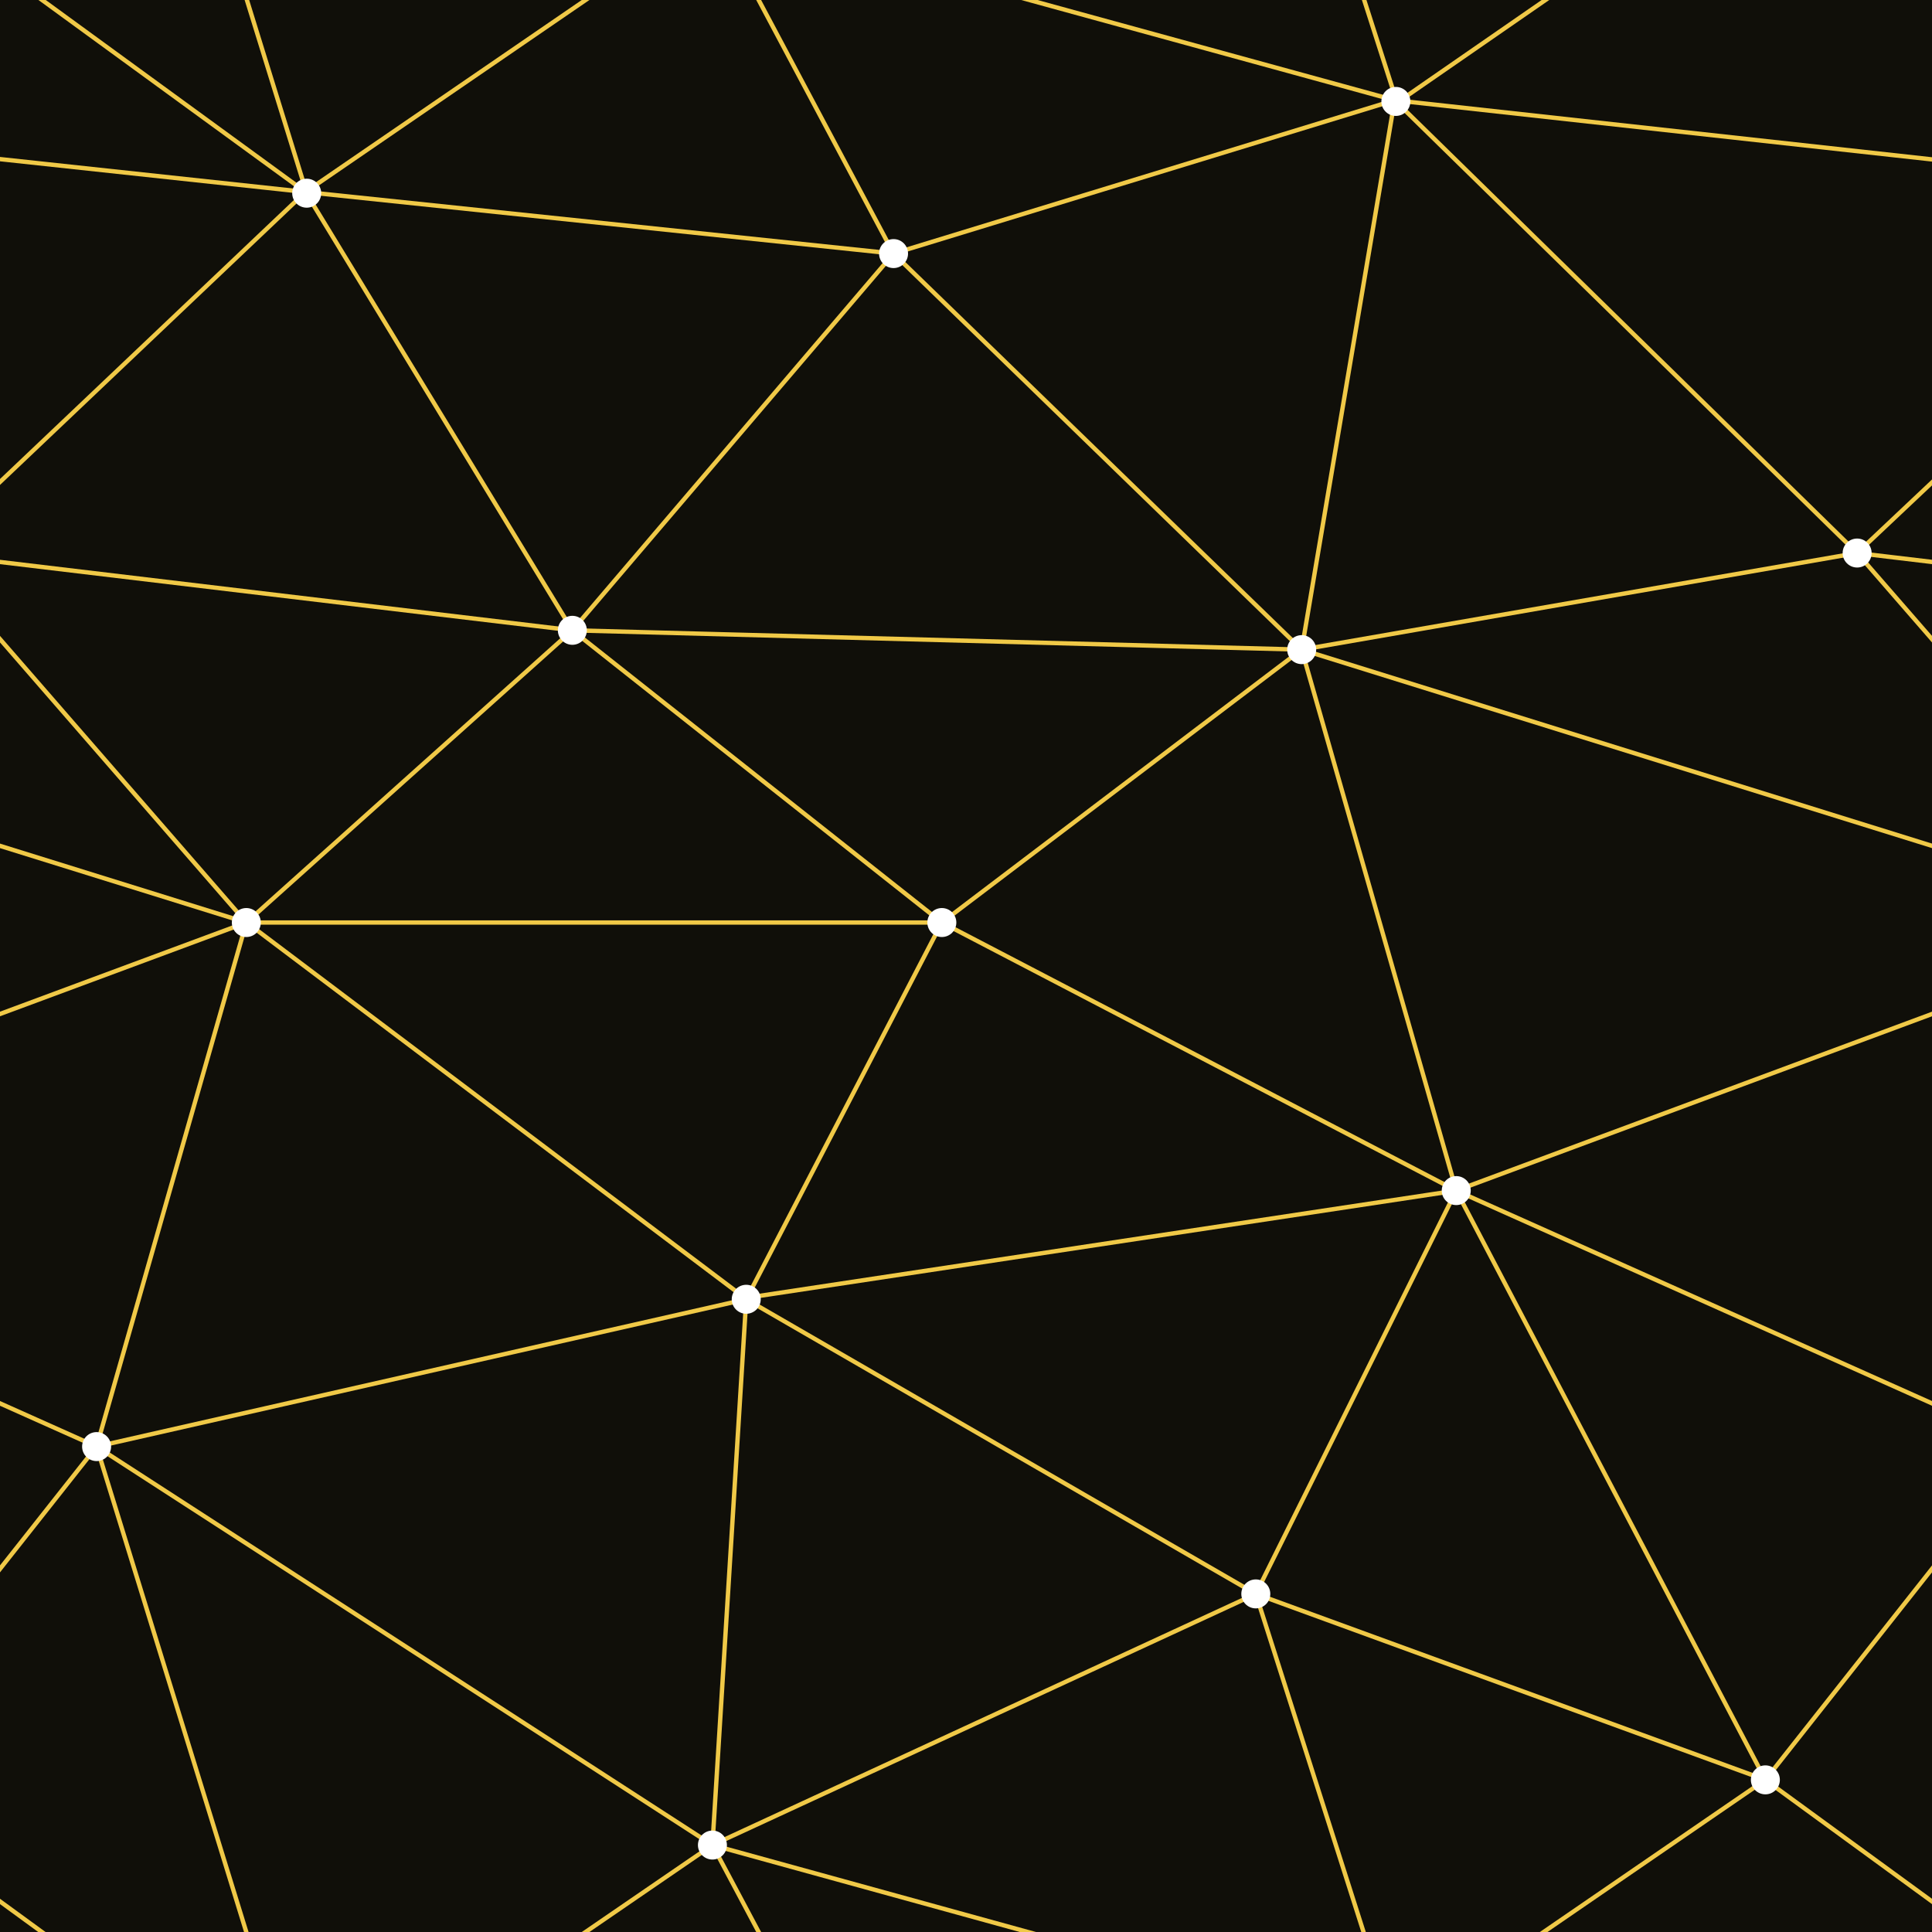
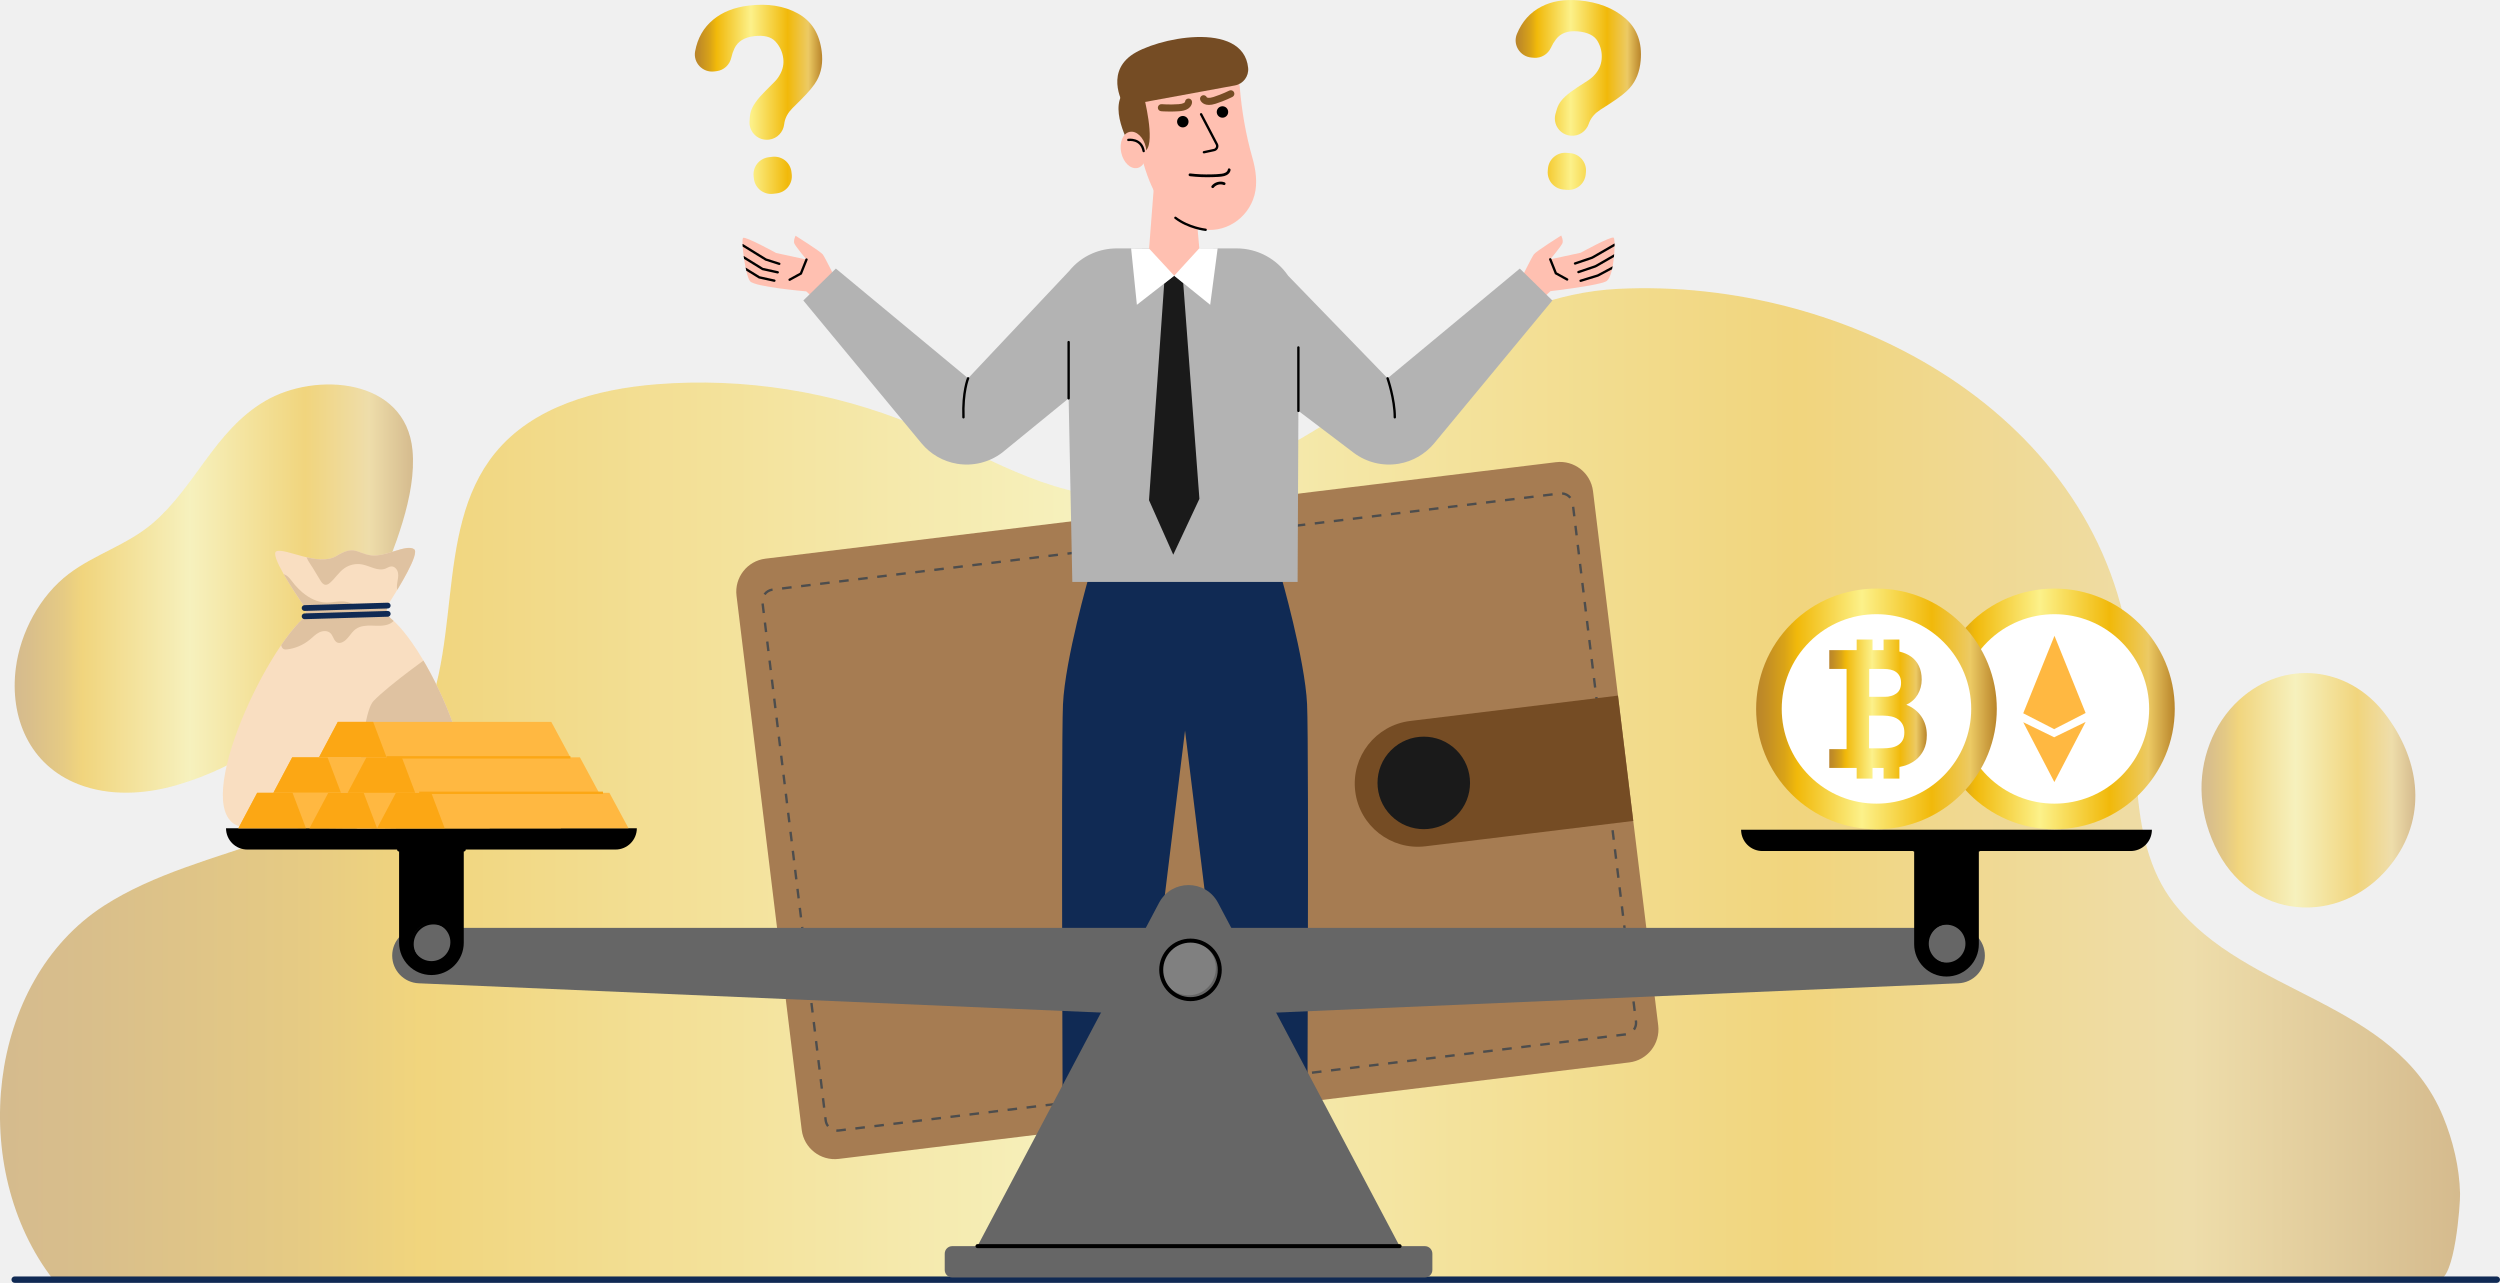
- <svg xmlns="http://www.w3.org/2000/svg" width="333" height="333" viewBox="0 0 800 800">
-   <rect fill="#100F09" width="800" height="800" />
-   <g fill="none" stroke="#F0C947" stroke-width="1.8">
-     <path d="M769 229L1037 260.9M927 880L731 737 520 660 309 538 40 599 295 764 126.5 879.5 40 599-197 493 102 382-31 229 126.5 79.5-69-63" />
-     <path d="M-31 229L237 261 390 382 603 493 308.5 537.5 101.5 381.5M370 905L295 764" />
-     <path d="M520 660L578 842 731 737 840 599 603 493 520 660 295 764 309 538 390 382 539 269 769 229 577.5 41.5 370 105 295 -36 126.5 79.5 237 261 102 382 40 599 -69 737 127 880" />
-     <path d="M520-140L578.5 42.5 731-63M603 493L539 269 237 261 370 105M902 382L539 269M390 382L102 382" />
-     <path d="M-222 42L126.5 79.5 370 105 539 269 577.5 41.5 927 80 769 229 902 382 603 493 731 737M295-36L577.5 41.5M578 842L295 764M40-201L127 80M102 382L-261 269" />
-   </g>
-   <g fill="#FFFFFF">
-     <circle cx="769" cy="229" r="6" />
-     <circle cx="539" cy="269" r="6" />
-     <circle cx="603" cy="493" r="6" />
-     <circle cx="731" cy="737" r="6" />
-     <circle cx="520" cy="660" r="6" />
-     <circle cx="309" cy="538" r="6" />
-     <circle cx="295" cy="764" r="6" />
-     <circle cx="40" cy="599" r="6" />
-     <circle cx="102" cy="382" r="6" />
-     <circle cx="127" cy="80" r="6" />
-     <circle cx="370" cy="105" r="6" />
-     <circle cx="578" cy="42" r="6" />
-     <circle cx="237" cy="261" r="6" />
-     <circle cx="390" cy="382" r="6" />
-   </g>
+ <svg xmlns="http://www.w3.org/2000/svg" xmlns:xlink="http://www.w3.org/1999/xlink" id="Layer_1" viewBox="0 0 3311.33 1699.18">
+   <defs>
+     <style>.cls-1{clip-path:url(#clippath);}.cls-2{fill:#f9dec1;}.cls-3{fill:#fff;}.cls-4{fill:#ffc0b1;}.cls-5{fill:#ffb841;}.cls-6{fill:#fca714;}.cls-7{fill:#b3b3b3;}.cls-8{fill:#666;}.cls-9{fill:#a67c52;}.cls-10{fill:#dfc2a1;}.cls-11{fill:#102a54;}.cls-12{fill:#1a1a1a;}.cls-13{fill:gray;}.cls-14{fill:#754c24;}.cls-15{fill:#4d4d4d;}.cls-16{clip-path:url(#clippath-1);}.cls-17{clip-path:url(#clippath-3);}.cls-18{fill:url(#Unbenannter_Verlauf_2);}.cls-18,.cls-19,.cls-20{opacity:.5;}.cls-21{fill:url(#Unbenannter_Verlauf_2-7);}.cls-22{fill:url(#Unbenannter_Verlauf_2-6);}.cls-23{fill:url(#Unbenannter_Verlauf_2-8);}.cls-24{fill:url(#Unbenannter_Verlauf_2-5);}.cls-25{fill:url(#Unbenannter_Verlauf_2-4);}.cls-19{fill:url(#Unbenannter_Verlauf_2-2);}.cls-20{fill:url(#Unbenannter_Verlauf_2-3);}</style>
+     <linearGradient id="Unbenannter_Verlauf_2" x1="19.44" y1="779.6" x2="547.03" y2="779.6" gradientUnits="userSpaceOnUse">
+       <stop offset="0" stop-color="#b9852b" />
+       <stop offset=".04" stop-color="#c28d25" />
+       <stop offset=".12" stop-color="#daa417" />
+       <stop offset=".17" stop-color="#f1b90a" />
+       <stop offset=".44" stop-color="#fcf18a" />
+       <stop offset=".73" stop-color="#f1b90a" />
+       <stop offset=".89" stop-color="#ecca64" />
+       <stop offset="1" stop-color="#b9852b" />
+     </linearGradient>
+     <linearGradient id="Unbenannter_Verlauf_2-2" x1="0" y1="1038.33" x2="3258.43" y2="1038.33" xlink:href="#Unbenannter_Verlauf_2" />
+     <linearGradient id="Unbenannter_Verlauf_2-3" x1="2915.94" y1="1046.76" x2="3199.21" y2="1046.76" xlink:href="#Unbenannter_Verlauf_2" />
+     <clipPath id="clippath">
+       <path class="cls-4" d="M2013.35,372.25s15.23-31.35,18.45-35.53c3.22-4.18,36.05-24.78,36.05-24.78,0,0,3.22,6.44,1.61,10.3-1.61,3.86-16.09,21.24-16.09,21.24l40.23-8.69s40.88-22.53,43.78-19.96c2.9,2.57,.77,50.37-9.33,57.42-8.17,5.7-74.35,13.39-74.35,13.39l-14.42,13.27-25.91-26.67Z" />
+     </clipPath>
+     <clipPath id="clippath-1">
+       <path class="cls-4" d="M1108.25,372.55s-15.23-31.35-18.45-35.53c-3.22-4.18-36.05-24.78-36.05-24.78,0,0-3.22,6.44-1.61,10.3,1.61,3.86,16.09,21.24,16.09,21.24l-40.23-8.69s-40.88-22.53-43.78-19.96c-2.9,2.57,2.9,49.82,9.33,57.42,6.44,7.6,74.35,13.39,74.35,13.39l14.42,13.27,25.91-26.67Z" />
+     </clipPath>
+     <linearGradient id="Unbenannter_Verlauf_2-4" x1="2561.77" y1="938.98" x2="2880.54" y2="938.98" xlink:href="#Unbenannter_Verlauf_2" />
+     <linearGradient id="Unbenannter_Verlauf_2-5" x1="2326.05" y1="938.98" x2="2644.83" y2="938.98" gradientTransform="translate(1391.93 -1482.45) rotate(45)" xlink:href="#Unbenannter_Verlauf_2" />
+     <linearGradient id="Unbenannter_Verlauf_2-6" x1="2422.94" y1="939.14" x2="2552.11" y2="939.14" xlink:href="#Unbenannter_Verlauf_2" />
+     <clipPath id="clippath-3">
+       <path class="cls-2" d="M402.86,802.96c3.46,5.03,3.13,12.04-1.36,16.19-58.8,54.27-158.86,277.11-72.94,276.99,119.61-.17,130.36,2.43,250.89-.36,94.49-2.19-5.21-231.23-61.75-276.57-5.82-4.67-7.2-12.96-3.17-19.24,13.98-21.74,41.72-67.01,33.96-72.54-10.25-7.3-38.4,11.03-57.42,8.13-19.03-2.9-21.24-13.87-45.36,.8-24.12,14.67-67.49-10.97-79.56-6.19-9.54,3.77,22.76,52.54,36.71,72.79Z" />
+     </clipPath>
+     <linearGradient id="Unbenannter_Verlauf_2-7" x1="920.34" y1="131.6" x2="1089.01" y2="131.6" xlink:href="#Unbenannter_Verlauf_2" />
+     <linearGradient id="Unbenannter_Verlauf_2-8" x1="2007.51" y1="125.79" x2="2173.52" y2="125.79" xlink:href="#Unbenannter_Verlauf_2" />
+   </defs>
+   <g>
+     <path class="cls-18" d="M103.65,1038.68c41.18,16.06,87.77,13.58,130.23,1.29,84.68-24.52,156.76-75.84,207.46-147.81,23.89-33.91,43.06-70.96,58.29-109.5,21.74-55.03,52.34-126.06,46.73-186.23-8.94-95.98-128.4-104.44-195.14-65.33-66.97,39.25-92.25,113.64-149.23,162.18-33.32,28.38-76.61,40.87-110.87,66.84-38.34,29.06-64.05,77.4-70.15,124.65-8.49,65.78,18.31,128.8,82.68,153.9Z" />
+     <path class="cls-19" d="M3258.42,1581.09c-.79-34.77-9.23-69.95-22.43-102.01-63.79-154.95-260.45-159.76-356.75-283-66.44-85.03-44.96-221.26-56.41-321.53-37.17-325.56-376.17-507.02-679.6-491.95-164.15,8.15-293.02,126.5-429.49,203.59-69.28,39.13-145.15,71.91-226.11,72.09-101.95,.22-186.57-57.91-277.51-95.54-106.76-44.16-225-62.95-340.19-53.79-79.46,6.32-163.65,29.14-214.03,90.91-85.67,105.05-37.79,271.71-110.59,386.05-83.79,131.62-276.41,129.22-407.56,213.74-156.12,100.62-180.96,348.47-67.21,495.31H3229.97c21.53,0,28.77-99.74,28.45-113.85Z" />
+     <path class="cls-20" d="M2938.07,1129.24c50.35,93.92,170.46,96.26,232.49,11.01,45.95-63.16,32.75-137.44-12.11-195.49-48.32-62.53-132.98-72.03-192.55-17.78-34.87,31.76-52.69,80.42-49.61,127.49,1.64,25.02,9.2,51.29,21.78,74.77Z" />
+   </g>
+   <g>
+     <path class="cls-9" d="M2157.95,1407.22l-1046.95,127.78c-24.17,2.95-46.15-14.25-49.1-38.41l-86.36-707.53c-2.95-24.17,14.25-46.15,38.41-49.1l1046.95-127.78c24.17-2.95,46.15,14.25,49.1,38.41l86.36,707.53c2.95,24.17-14.25,46.15-38.41,49.1Z" />
+     <path class="cls-15" d="M1108.86,1499.11c-.42,0-.83-.02-1.25-.05l.24-3.17c.88,.06,1.79,.04,2.7-.07l9.61-1.17,.38,3.16-9.61,1.17c-.69,.08-1.39,.13-2.07,.13Zm24.28-2.84l-.38-3.16,12.6-1.54,.38,3.16-12.6,1.54Zm25.2-3.08l-.38-3.16,12.6-1.54,.38,3.16-12.6,1.54Zm-62.74-.52c-1.92-2.43-3.14-5.35-3.52-8.45l-.52-4.26,3.15-.38,.52,4.26c.31,2.51,1.3,4.89,2.86,6.86l-2.49,1.97Zm87.93-2.56l-.38-3.16,12.6-1.54,.38,3.16-12.6,1.54Zm25.2-3.07l-.38-3.16,12.6-1.54,.38,3.16-12.6,1.54Zm25.2-3.08l-.38-3.16,12.6-1.54,.38,3.16-12.6,1.54Zm25.2-3.08l-.38-3.16,12.6-1.54,.38,3.16-12.6,1.54Zm25.2-3.08l-.38-3.16,12.6-1.54,.38,3.16-12.6,1.54Zm25.2-3.08l-.38-3.16,12.6-1.54,.38,3.16-12.6,1.54Zm25.2-3.07l-.38-3.16,12.6-1.54,.38,3.16-12.6,1.54Zm25.2-3.08l-.38-3.16,12.6-1.54,.38,3.16-12.6,1.54Zm-269.89-1.23l-1.54-12.6,3.15-.38,1.54,12.6-3.15,.38Zm295.09-1.85l-.38-3.16,12.6-1.54,.38,3.16-12.6,1.54Zm25.2-3.08l-.38-3.16,12.6-1.54,.38,3.16-12.6,1.54Zm25.2-3.08l-.38-3.16,12.6-1.54,.38,3.16-12.6,1.54Zm25.2-3.07l-.38-3.16,12.6-1.54,.38,3.16-12.6,1.54Zm25.2-3.08l-.38-3.16,12.6-1.54,.38,3.16-12.6,1.54Zm25.2-3.08l-.38-3.16,12.6-1.54,.38,3.16-12.6,1.54Zm25.2-3.08l-.38-3.16,12.6-1.54,.38,3.16-12.6,1.54Zm25.2-3.07l-.38-3.16,12.6-1.54,.38,3.16-12.6,1.54Zm-474.54-1.82l-1.54-12.6,3.15-.38,1.54,12.6-3.15,.38Zm499.74-1.26l-.38-3.16,12.6-1.54,.38,3.16-12.6,1.54Zm25.2-3.08l-.38-3.16,12.6-1.54,.38,3.16-12.6,1.54Zm25.2-3.08l-.38-3.16,12.6-1.54,.38,3.16-12.6,1.54Zm25.2-3.08l-.38-3.16,12.6-1.54,.38,3.16-12.6,1.54Zm25.2-3.07l-.38-3.16,12.6-1.54,.38,3.16-12.6,1.54Zm25.2-3.08l-.38-3.16,12.6-1.54,.38,3.16-12.6,1.54Zm25.2-3.08l-.38-3.16,12.6-1.54,.38,3.16-12.6,1.54Zm25.2-3.08l-.38-3.16,12.6-1.54,.38,3.16-12.6,1.54Zm-679.2-2.41l-1.54-12.6,3.15-.38,1.54,12.6-3.15,.38Zm704.39-.66l-.38-3.16,12.6-1.54,.38,3.16-12.6,1.54Zm25.2-3.07l-.38-3.16,12.6-1.54,.38,3.16-12.6,1.54Zm25.2-3.08l-.38-3.16,12.6-1.54,.38,3.16-12.6,1.54Zm25.2-3.08l-.38-3.16,12.6-1.54,.38,3.16-12.6,1.54Zm25.2-3.08l-.38-3.16,12.6-1.54,.38,3.16-12.6,1.54Zm25.2-3.08l-.38-3.16,12.6-1.54,.38,3.16-12.6,1.54Zm25.2-3.07l-.38-3.16,12.6-1.54,.38,3.16-12.6,1.54Zm25.2-3.08l-.38-3.16,12.6-1.54,.38,3.16-12.6,1.54Zm-883.85-3.01l-1.54-12.6,3.15-.38,1.54,12.6-3.15,.38Zm909.04-.07l-.38-3.16,12.6-1.54,.38,3.16-12.6,1.54Zm25.2-3.08l-.38-3.16,12.6-1.54,.38,3.16-12.6,1.54Zm25.2-3.07l-.38-3.16,12.6-1.54,.38,3.16-12.6,1.54Zm25.2-3.08l-.38-3.16,12.6-1.54,.38,3.16-12.6,1.54Zm25.2-3.08l-.38-3.16,12.6-1.54,.38,3.16-12.6,1.54Zm25.2-3.08l-.38-3.16,12.6-1.54,.38,3.16-12.6,1.54Zm25.2-3.08l-.38-3.16,12.6-1.54,.25,1.57,.17,1.58h-.06s-12.57,1.54-12.57,1.54Zm-1063.3-6.68l-1.54-12.6,3.15-.38,1.54,12.6-3.15,.38Zm1087.64-1.85l-2.59-1.84c1.67-2.34,2.55-5.09,2.55-7.95,0-.55-.04-1.12-.1-1.69l-.16-1.33,3.16-.38,.16,1.33c.08,.69,.13,1.39,.13,2.07,0,3.52-1.08,6.91-3.13,9.79Zm-1090.72-23.35l-1.54-12.6,3.15-.38,1.54,12.6-3.15,.38Zm1088.87-2.06l-1.54-12.6,3.16-.38,1.54,12.6-3.16,.38Zm-1091.95-23.14l-1.54-12.6,3.15-.38,1.54,12.6-3.15,.38Zm1088.87-2.06l-1.54-12.6,3.16-.38,1.54,12.6-3.16,.38Zm-1091.95-23.14l-1.54-12.6,3.15-.38,1.54,12.6-3.15,.38Zm1088.87-2.06l-1.54-12.6,3.16-.38,1.54,12.6-3.16,.38Zm-1091.95-23.13l-1.54-12.6,3.15-.38,1.54,12.6-3.15,.38Zm1088.87-2.06l-1.54-12.6,3.16-.38,1.54,12.6-3.16,.38Zm-1091.95-23.13l-1.54-12.6,3.15-.38,1.54,12.6-3.15,.38Zm1088.87-2.06l-1.54-12.6,3.16-.38,1.54,12.6-3.16,.38Zm-1091.95-23.14l-1.54-12.6,3.15-.38,1.54,12.6-3.15,.38Zm1088.87-2.06l-1.54-12.6,3.16-.38,1.54,12.6-3.16,.38Zm-1091.95-23.14l-1.54-12.6,3.15-.38,1.54,12.6-3.15,.38Zm1088.87-2.06l-1.54-12.6,3.16-.38,1.54,12.6-3.16,.38Zm-1091.95-23.14l-1.54-12.6,3.15-.38,1.54,12.6-3.15,.38Zm1088.87-2.06l-1.54-12.6,3.16-.38,1.54,12.6-3.16,.38Zm-1091.95-23.13l-1.54-12.6,3.15-.38,1.54,12.6-3.15,.38Zm1088.87-2.06l-1.54-12.6,3.16-.38,1.54,12.6-3.16,.38Zm-1091.95-23.14l-1.54-12.6,3.15-.38,1.54,12.6-3.15,.38Zm1088.87-2.06l-1.54-12.6,3.16-.38,1.54,12.6-3.16,.38Zm-1091.95-23.14l-1.54-12.6,3.15-.38,1.54,12.6-3.15,.38Zm1088.87-2.06l-1.54-12.6,3.16-.38,1.54,12.6-3.16,.38Zm-1091.95-23.13l-1.54-12.6,3.15-.38,1.54,12.6-3.15,.38Zm1088.87-2.06l-1.54-12.6,3.16-.38,1.54,12.6-3.16,.38Zm-1091.95-23.13l-1.54-12.6,3.15-.38,1.54,12.6-3.15,.38Zm1088.87-2.06l-1.54-12.6,3.16-.38,1.54,12.6-3.16,.38Zm-1091.95-23.14l-1.54-12.6,3.15-.38,1.54,12.6-3.15,.38Zm1088.87-2.06l-1.54-12.6,3.16-.38,1.54,12.6-3.16,.38Zm-1091.95-23.14l-1.54-12.6,3.15-.38,1.54,12.6-3.15,.38Zm1088.87-2.06l-1.54-12.6,3.16-.38,1.54,12.6-3.16,.38Zm-1091.95-23.13l-1.54-12.6,3.15-.38,1.54,12.6-3.15,.38Zm1088.87-2.06l-1.54-12.6,3.16-.38,1.54,12.6-3.16,.38Zm-1091.95-23.14l-1.54-12.6,3.15-.38,1.54,12.6-3.15,.38Zm1088.87-2.06l-1.54-12.6,3.16-.38,1.54,12.6-3.16,.38Zm-1091.95-23.14l-1.54-12.6,3.15-.38,1.54,12.6-3.15,.38Zm1088.87-2.06l-1.54-12.6,3.16-.38,1.54,12.6-3.16,.38Zm-1091.95-23.14l-1.54-12.6,3.15-.38,1.54,12.6-3.15,.38Zm1088.87-2.06l-1.54-12.6,3.16-.38,1.54,12.6-3.16,.38Zm-1091.95-23.14l-1.54-12.6,3.15-.38,1.54,12.6-3.15,.38Zm1088.87-2.06l-1.54-12.6,3.16-.38,1.54,12.6-3.16,.38Zm-1091.95-23.13l-1.54-12.6,3.15-.38,1.54,12.6-3.15,.38Zm1088.87-2.06l-1.54-12.6,3.16-.38,1.54,12.6-3.16,.38Zm-1091.95-23.14l-1.54-12.6,3.15-.38,1.54,12.6-3.15,.38Zm1088.87-2.06l-1.54-12.6,3.16-.38,1.54,12.6-3.16,.38Zm-1084.95-21.88l-2.59-1.85c2.75-3.84,7.01-6.38,11.69-6.96l.39,3.15c-3.8,.47-7.27,2.53-9.5,5.65Zm1081.88-3.32l-1.54-12.6,3.16-.38,1.54,12.6-3.16,.38Zm-1059.79-3.88l-.38-3.15,12.6-1.54,.38,3.15-12.6,1.54Zm25.2-3.08l-.38-3.15,12.6-1.54,.38,3.15-12.6,1.54Zm25.2-3.08l-.38-3.15,12.6-1.54,.38,3.15-12.6,1.54Zm25.2-3.08l-.38-3.15,12.6-1.54,.38,3.15-12.6,1.54Zm25.2-3.07l-.38-3.15,12.6-1.54,.38,3.15-12.6,1.54Zm25.2-3.08l-.38-3.15,12.6-1.54,.38,3.15-12.6,1.54Zm25.2-3.08l-.38-3.15,12.6-1.54,.38,3.15-12.6,1.54Zm905.53-2.87l-1.54-12.6,3.16-.38,1.54,12.6-3.16,.38Zm-880.33-.2l-.38-3.15,12.6-1.54,.38,3.15-12.6,1.54Zm25.2-3.08l-.38-3.15,12.6-1.54,.38,3.15-12.6,1.54Zm25.2-3.07l-.38-3.15,12.6-1.54,.38,3.15-12.6,1.54Zm25.2-3.08l-.38-3.15,12.6-1.54,.38,3.15-12.6,1.54Zm25.2-3.07l-.38-3.15,12.6-1.54,.38,3.15-12.6,1.54Zm25.2-3.08l-.38-3.15,12.6-1.54,.38,3.15-12.6,1.54Zm25.2-3.08l-.38-3.15,12.6-1.54,.38,3.15-12.6,1.54Zm25.2-3.08l-.38-3.15,12.6-1.54,.38,3.15-12.6,1.54Zm25.2-3.08l-.38-3.15,12.6-1.54,.38,3.15-12.6,1.54Zm675.68-.39l-1.54-12.6,3.16-.38,1.54,12.6-3.16,.38Zm-650.48-2.69l-.38-3.15,12.6-1.54,.38,3.15-12.6,1.54Zm25.2-3.08l-.38-3.15,12.6-1.54,.38,3.15-12.6,1.54Zm25.2-3.08l-.38-3.15,12.6-1.54,.38,3.15-12.6,1.54Zm25.2-3.08l-.38-3.15,12.6-1.54,.38,3.15-12.6,1.54Zm25.2-3.07l-.38-3.15,12.6-1.54,.38,3.15-12.6,1.54Zm25.2-3.08l-.38-3.15,12.6-1.54,.38,3.15-12.6,1.54Zm25.2-3.08l-.38-3.15,12.6-1.54,.38,3.15-12.6,1.54Zm25.2-3.07l-.38-3.15,12.6-1.54,.38,3.15-12.6,1.54Zm471.03-.98l-1.54-12.6,3.16-.38,1.54,12.6-3.16,.38Zm-445.83-2.09l-.38-3.15,12.6-1.54,.38,3.15-12.6,1.54Zm25.2-3.08l-.38-3.15,12.6-1.54,.38,3.15-12.6,1.54Zm25.2-3.08l-.38-3.15,12.6-1.54,.38,3.15-12.6,1.54Zm25.2-3.08l-.38-3.15,12.6-1.54,.38,3.15-12.6,1.54Zm25.2-3.07l-.38-3.15,12.6-1.54,.38,3.15-12.6,1.54Zm25.2-3.08l-.38-3.15,12.6-1.54,.38,3.15-12.6,1.54Zm25.2-3.08l-.38-3.15,12.6-1.54,.38,3.15-12.6,1.54Zm25.2-3.07l-.38-3.15,12.6-1.54,.38,3.15-12.6,1.54Zm266.38-1.58l-1.54-12.6,3.16-.38,1.54,12.6-3.16,.38Zm-241.18-1.5l-.38-3.15,12.6-1.54,.38,3.15-12.6,1.54Zm25.2-3.07l-.38-3.15,12.6-1.54,.38,3.15-12.6,1.54Zm25.2-3.08l-.38-3.15,12.6-1.54,.38,3.15-12.6,1.54Zm25.2-3.07l-.38-3.15,12.6-1.54,.38,3.15-12.6,1.54Zm25.2-3.07l-.38-3.15,12.6-1.54,.38,3.15-12.6,1.54Zm25.2-3.08l-.38-3.15,12.6-1.54,.38,3.15-12.6,1.54Zm25.2-3.08l-.38-3.15,12.6-1.54,.38,3.15-12.6,1.54Zm25.2-3.08l-.38-3.15,12.6-1.54,.38,3.15-12.6,1.54Zm59.87-.69c-2.39-3.01-5.95-4.9-9.77-5.17l.23-3.17c4.7,.34,9.08,2.66,12.03,6.36l-2.49,1.98Zm-34.67-2.39l-.38-3.15,12.6-1.54,.38,3.15-12.6,1.54Z" />
+     <g>
+       <path class="cls-14" d="M2163.32,1087.35l-275.16,33.58c-45.84,5.59-87.53-27.03-93.13-72.87h0c-5.59-45.84,27.03-87.53,72.87-93.13l275.16-33.58,20.26,165.99Z" />
+       <circle class="cls-12" cx="1885.83" cy="1036.99" r="61.28" transform="translate(-180.91 1637.21) rotate(-45)" />
+     </g>
+   </g>
+   <g>
+     <g>
+       <path class="cls-11" d="M1731.29,933.03c-2.71-60.01-35.19-172.4-35.19-172.4h-252.97s-32.48,112.38-35.19,172.4c-2.71,60.01,0,652.72,0,652.72h85.85l75.82-618.13,75.82,618.13h85.85s2.71-592.71,0-652.72Z" />
+       <g>
+         <g>
+           <g>
+             <path class="cls-4" d="M2013.35,372.25s15.23-31.35,18.45-35.53c3.22-4.18,36.05-24.78,36.05-24.78,0,0,3.22,6.44,1.61,10.3-1.61,3.86-16.09,21.24-16.09,21.24l40.23-8.69s40.88-22.53,43.78-19.96c2.9,2.57,.77,50.37-9.33,57.42-8.17,5.7-74.35,13.39-74.35,13.39l-14.42,13.27-25.91-26.67Z" />
+             <g class="cls-1">
+               <path d="M2086.18,350.59c-.65,0-1.27-.41-1.49-1.07-.28-.82,.16-1.71,.98-1.99l21.05-7.15c.91-.24,1.76-.62,2.91-1.32l28.62-16.49c.75-.43,1.71-.18,2.15,.58,.43,.75,.17,1.71-.58,2.15l-28.59,16.47c-1.36,.83-2.47,1.33-3.66,1.64l-20.88,7.09c-.17,.06-.34,.08-.51,.08Z" />
+               <path d="M2090.7,361.96c-.65,0-1.27-.41-1.49-1.07-.28-.82,.16-1.71,.98-1.99l21.05-7.15c.91-.24,1.76-.62,2.91-1.32l28.62-16.49c.75-.43,1.71-.18,2.15,.58,.43,.75,.17,1.71-.58,2.15l-28.59,16.47c-1.36,.83-2.47,1.33-3.66,1.64l-20.88,7.09c-.17,.06-.34,.08-.51,.08Z" />
+               <path d="M2093.55,373.48c-.67,0-1.3-.44-1.5-1.11-.25-.83,.21-1.71,1.04-1.96l21.26-6.5c.92-.21,1.77-.56,2.95-1.23l29.11-15.6c.77-.41,1.72-.12,2.13,.64,.41,.76,.12,1.72-.64,2.13l-29.08,15.59c-1.39,.79-2.52,1.25-3.71,1.53l-21.09,6.45c-.15,.05-.31,.07-.46,.07Z" />
+             </g>
+           </g>
+           <path d="M2075.75,371.78c-.26,0-.52-.06-.76-.2l-15.47-8.52-7.61-19.01c-.32-.81,.07-1.72,.87-2.04,.81-.32,1.72,.07,2.04,.87l7.19,17.96,14.49,7.98c.76,.42,1.04,1.37,.62,2.13-.29,.52-.82,.81-1.38,.81Z" />
+         </g>
+         <g>
+           <g>
+             <path class="cls-4" d="M1108.25,372.55s-15.23-31.35-18.45-35.53c-3.22-4.18-36.05-24.78-36.05-24.78,0,0-3.22,6.44-1.61,10.3,1.61,3.86,16.09,21.24,16.09,21.24l-40.23-8.69s-40.88-22.53-43.78-19.96c-2.9,2.57,2.9,49.82,9.33,57.42,6.44,7.6,74.35,13.39,74.35,13.39l14.42,13.27,25.91-26.67Z" />
+             <g class="cls-16">
+               <path d="M1032.2,351.01c-.16,0-.32-.02-.48-.07l-18.15-5.82-30.95-19.13c-.74-.46-.97-1.42-.51-2.16,.46-.74,1.42-.97,2.16-.51l30.78,19.03,17.61,5.6c.83,.26,1.28,1.15,1.02,1.97-.21,.67-.83,1.1-1.5,1.1Z" />
+               <path d="M1030.11,362.29c-.11,0-.23-.01-.34-.04l-20.31-4.47-31.17-19.27c-.74-.46-.97-1.42-.51-2.16,.46-.74,1.43-.97,2.16-.51l30.72,18.99,19.79,4.35c.85,.19,1.38,1.02,1.2,1.87-.16,.73-.81,1.23-1.53,1.23Z" />
+               <path d="M1025.68,373.34c-.11,0-.23-.01-.34-.04l-20.31-4.47-31.17-19.27c-.74-.46-.97-1.42-.51-2.16,.46-.74,1.43-.97,2.16-.51l30.72,18.99,19.79,4.35c.85,.19,1.38,1.02,1.2,1.87-.16,.73-.81,1.23-1.53,1.23Z" />
+             </g>
+           </g>
+           <path d="M1045.86,372.08c-.55,0-1.09-.29-1.38-.81-.42-.76-.14-1.72,.62-2.13l14.49-7.98,7.19-17.96c.32-.81,1.24-1.2,2.04-.87,.81,.32,1.2,1.24,.87,2.04l-7.61,19.01-15.47,8.52c-.24,.13-.5,.2-.76,.2Z" />
+         </g>
+         <path class="cls-7" d="M2013.03,355.72l-175.14,145.34-131.73-135.86h0c-14.85-21.85-39.9-36.2-68.3-36.2h-158.5c-11.39,0-22.25,2.31-32.12,6.49-12.55,5.31-23.14,13.55-31.26,23.64v-.02s-133.71,141.95-133.71,141.95l-175.14-145.34-43.1,42.28,156.49,189.14c11.93,14.41,28.65,24.04,47.1,27.12h0c21.09,3.52,42.7-1.8,59.74-14.71l88.09-71.89,4.87,243.11h298.4l1.06-226.55,73.03,55.33c17.04,12.91,38.65,18.23,59.74,14.71h0c18.45-3.08,35.17-12.71,47.1-27.12l156.49-189.14-43.1-42.28Z" />
+         <path d="M1415.44,529.23c-.87,0-1.57-.7-1.57-1.57v-74.55c0-.87,.7-1.57,1.57-1.57s1.57,.7,1.57,1.57v74.55c0,.87-.7,1.57-1.57,1.57Z" />
+         <path d="M1719.76,545.8c-.87,0-1.57-.7-1.57-1.57v-84.01c0-.87,.7-1.57,1.57-1.57s1.57,.7,1.57,1.57v84.01c0,.87-.7,1.57-1.57,1.57Z" />
+         <g>
+           <path class="cls-4" d="M1555.27,365.2h0c-19.45,0-34.78-16.57-33.28-35.96l9.03-116.21h47.18l10.31,115.84c1.74,19.52-13.64,36.34-33.25,36.34Z" />
+           <path class="cls-4" d="M1543.32,105.28l68.17-13.29c14.67-2.86,28.7,7.32,30.53,22.15h0c2.54,32.19,8.02,64.11,16.91,95.16,4.25,14.85,7.05,33.04,2.66,49.18-8.61,31.66-40.2,51.82-72.22,44.69-28.77-6.4-69.31-24.04-86.13-141.48-3.79-26.48,13.83-51.3,40.09-56.42Z" />
+           <path d="M1594.59,203.23c-.72,0-1.38-.5-1.53-1.24-.18-.85,.36-1.68,1.21-1.87l13.47-2.91c1.16-.25,2.12-1.01,2.63-2.09,.5-1.08,.48-2.3-.08-3.36l-20.79-39.68c-.4-.77-.11-1.72,.66-2.12,.77-.4,1.72-.11,2.12,.66l20.79,39.68c1.01,1.93,1.06,4.17,.14,6.15-.92,1.98-2.68,3.37-4.81,3.83l-13.47,2.91c-.11,.02-.22,.04-.33,.04Z" />
+           <path d="M1574.08,159.58c.88,4.09-1.72,8.12-5.81,9.01-4.09,.88-8.12-1.72-9.01-5.81-.88-4.09,1.72-8.12,5.81-9.01,4.09-.88,8.12,1.72,9.01,5.81Z" />
+           <path d="M1626.61,146.72c.88,4.09-1.72,8.12-5.81,9.01-4.09,.88-8.12-1.72-9.01-5.81-.88-4.09,1.72-8.12,5.81-9.01,4.09-.88,8.12,1.72,9.01,5.81Z" />
+           <path d="M1596.91,305.93c-.05,0-.11,0-.16,0-.93-.1-23-2.52-40.85-16.19-.69-.53-.82-1.51-.29-2.2,.53-.69,1.51-.82,2.2-.29,17.12,13.12,39.05,15.53,39.27,15.56,.86,.09,1.49,.86,1.4,1.73-.08,.81-.77,1.41-1.56,1.41Z" />
+           <path class="cls-14" d="M1515.08,127.69s15.24,58.89,3.08,71.31c-12.16,12.42-20.74-4.57-20.74-4.57,0,0-33.2-56.45-3.76-76.87,18.04-12.51,21.41,10.12,21.41,10.12Z" />
+           <path class="cls-4" d="M1517.7,195.09c2.85,13.2-2.15,25.48-11.15,27.42-9.01,1.94-18.61-7.18-21.46-20.38-2.85-13.2,2.15-25.48,11.15-27.42,9.01-1.94,18.61,7.18,21.46,20.38Z" />
+           <path d="M1514.83,201.68c-.74,0-1.4-.53-1.54-1.28-2.91-15.66-17.91-13.6-18.55-13.51-.85,.12-1.66-.46-1.79-1.32-.13-.86,.46-1.66,1.31-1.79,.19-.03,18.64-2.64,22.11,16.04,.16,.85-.4,1.67-1.26,1.83-.1,.02-.19,.03-.29,.03Z" />
+           <path class="cls-14" d="M1488.98,140.12s-25.57-41.01,8.98-66.55c31.61-23.37,148.96-47.46,155.25,16.42,1.09,11.09-6.53,21.16-17.48,23.18l-146.74,26.96Z" />
+           <path class="cls-14" d="M1549.72,147.76c-6.94,0-11.56-.41-11.85-.44-2.58-.23-4.48-2.51-4.24-5.09,.23-2.58,2.51-4.48,5.09-4.25,.1,0,10.06,.88,22.53,0,6.17-.44,8.08-2.24,8.31-2.91,.07-2.41,1.97-4.41,4.41-4.55,2.59-.16,4.8,1.82,4.95,4.41,.03,.46,.45,11.16-17.01,12.4-4.49,.32-8.65,.43-12.2,.43Zm19.85-12.29s0,0,0,0c0,0,0,0,0,0Zm0,0s0,0,0,0c0,0,0,0,0,0Zm.01-.45h0Z" />
+           <path class="cls-14" d="M1601.28,138.97c-9.16,0-11.45-6.36-11.56-6.7-.83-2.45,.49-5.11,2.94-5.94,2.32-.78,4.83,.35,5.8,2.56,.47,.54,2.91,1.49,8.79-.42,11.89-3.85,20.8-8.4,20.89-8.44,2.3-1.18,5.13-.27,6.31,2.03,1.18,2.3,.28,5.13-2.03,6.31-.39,.2-9.63,4.93-22.29,9.03-3.5,1.13-6.42,1.58-8.86,1.58Zm-2.68-9.71s0,0,0,0c0,0,0,0,0,0Zm0,0s0,0,0,0c0,0,0,0,0,0Z" />
+           <path d="M1626.38,224.34c-.64,3.91-4.68,5.3-8.14,5.77-4.57,.62-9.26,.77-13.87,.89-9.42,.25-18.85-.18-28.21-1.27-.99-.12-1.82,.92-1.83,1.83-.01,1.08,.85,1.71,1.83,1.83,10.22,1.19,20.52,1.6,30.8,1.19,4.75-.19,9.84-.19,14.48-1.36,3.91-.99,7.78-3.67,8.47-7.9,.38-2.3-3.15-3.29-3.53-.97h0Z" />
+           <path d="M1607.54,248.6c3.23-4.04,8.68-5.43,13.41-3.55,.92,.37,2.01-.4,2.25-1.28,.29-1.04-.36-1.88-1.28-2.25-5.8-2.31-13.07-.39-16.96,4.49-.62,.77-.75,1.83,0,2.59,.64,.64,1.97,.78,2.59,0h0Z" />
+         </g>
+         <g>
+           <polygon class="cls-12" points="1555.27 365.2 1542.01 375.54 1521.89 662.53 1554.01 734.71 1588.65 660.73 1567.21 374.86 1555.27 365.2" />
+           <g>
+             <polygon class="cls-3" points="1522 329.24 1555.27 365.2 1505.83 403.74 1498.2 329 1522 329.24" />
+             <polygon class="cls-3" points="1555.27 365.2 1602.93 403.74 1612.8 329 1588.52 328.87 1555.27 365.2" />
+           </g>
+         </g>
+         <g>
+           <path d="M1276.14,554.3c-.84,0-1.54-.67-1.57-1.51-1.26-33.9,5.92-51.59,6.23-52.32,.33-.8,1.25-1.18,2.05-.85,.8,.33,1.18,1.25,.85,2.05-.07,.17-7.22,17.86-5.99,51,.03,.87-.65,1.6-1.51,1.63-.02,0-.04,0-.06,0Z" />
+           <path d="M1847.44,554.3c-.87,0-1.57-.7-1.57-1.57,0-23.95-9.38-50.87-9.47-51.14-.29-.82,.14-1.72,.96-2,.82-.29,1.72,.14,2,.96,.1,.27,9.65,27.69,9.65,52.18,0,.87-.7,1.57-1.57,1.57Z" />
+         </g>
+       </g>
+     </g>
+     <g>
+       <g>
+         <path class="cls-11" d="M1717.68,1625.22h-58.79l-12.91,22.58c-3.58,6.27-5.69,13.27-6.15,20.48l-1.37,21.15h178.2l-1.44-7.51c-2.32-12.05-10.78-22-22.29-26.23l-75.24-30.47Z" />
+         <polygon class="cls-4" points="1717.68 1625.22 1719.53 1585.75 1655.51 1585.75 1658.73 1625.22 1717.68 1625.22" />
+       </g>
+       <g>
+         <path class="cls-11" d="M1480.19,1625.22h-58.79l-12.91,22.58c-3.58,6.27-5.69,13.27-6.15,20.48l-1.37,21.15h178.2l-1.44-7.51c-2.32-12.05-10.78-22-22.29-26.23l-75.24-30.47Z" />
+         <polygon class="cls-4" points="1480.19 1625.22 1484.83 1585.75 1420.39 1585.75 1421.24 1625.22 1480.19 1625.22" />
+       </g>
+     </g>
+   </g>
+   <path class="cls-11" d="M3307.09,1699.18H19.43c-2.34,0-4.24-1.9-4.24-4.24s1.9-4.24,4.24-4.24H3307.09c2.34,0,4.24,1.9,4.24,4.24s-1.9,4.24-4.24,4.24Z" />
+   <g>
+     <g>
+       <g>
+         <path class="cls-8" d="M1574.26,1228.98H556.2c-20.29,0-36.73,16.44-36.73,36.73h0c0,19.67,15.5,35.85,35.15,36.7l1019.63,43.77,1019.63-43.77c19.65-.84,35.15-17.02,35.15-36.7h0c0-20.29-16.44-36.73-36.73-36.73h-1018.06Z" />
+         <g>
+           <g>
+             <path d="M614.28,1097.03H299.37c0,15.59,12.63,28.22,28.22,28.22h201.01v123.39c0,23.66,19.18,42.84,42.84,42.84h0c23.66,0,42.84-19.18,42.84-42.84v-123.39h201.01c15.59,0,28.22-12.63,28.22-28.22h-229.23Z" />
+             <circle class="cls-8" cx="571.44" cy="1247.94" r="25.09" />
+           </g>
+           <g>
+             <path d="M2621.05,1099h-314.92c0,15.59,12.63,28.22,28.22,28.22h201.01v123.39c0,23.66,19.18,42.84,42.84,42.84h0c23.66,0,42.84-19.18,42.84-42.84v-123.39h201.01c15.59,0,28.22-12.63,28.22-28.22h-229.23Z" />
+             <circle class="cls-8" cx="2578.21" cy="1249.91" r="25.09" />
+           </g>
+         </g>
+       </g>
+       <g>
+         <g>
+           <g>
+             <path class="cls-8" d="M1887.24,1650.55h-33.4l-240.49-454.7c-16.6-31.39-61.57-31.39-78.17,0l-240.49,454.7h-33.4c-5.5,0-9.97,4.46-9.97,9.97v21.57c0,5.5,4.46,9.97,9.97,9.97h625.96c5.5,0,9.97-4.46,9.97-9.97v-21.57c0-5.5-4.46-9.97-9.97-9.97Z" />
+             <circle class="cls-13" cx="1574.26" cy="1282.05" r="36.2" transform="translate(-343.95 1947.18) rotate(-58.28)" />
+           </g>
+           <g>
+             <path d="M1853.84,1653.2h-559.15c-1.46,0-2.65-1.19-2.65-2.65s1.19-2.65,2.65-2.65h559.15c1.46,0,2.65,1.19,2.65,2.65s-1.19,2.65-2.65,2.65Z" />
+             <path d="M1576.84,1326.05c-22.84,0-41.42-18.58-41.42-41.42s18.58-41.42,41.42-41.42,41.42,18.58,41.42,41.42-18.58,41.42-41.42,41.42Zm0-77.55c-19.92,0-36.13,16.21-36.13,36.13s16.21,36.13,36.13,36.13,36.13-16.21,36.13-36.13-16.21-36.13-36.13-36.13Z" />
+           </g>
+         </g>
+         <g>
+           <path d="M614.28,1127.89h-85.68c-1.46,0-2.65-1.19-2.65-2.65s1.19-2.65,2.65-2.65h85.68c1.46,0,2.65,1.19,2.65,2.65s-1.19,2.65-2.65,2.65Z" />
+           <path d="M2621.05,1127.89h-85.68c-1.46,0-2.65-1.19-2.65-2.65s1.19-2.65,2.65-2.65h85.68c1.46,0,2.65,1.19,2.65,2.65s-1.19,2.65-2.65,2.65Z" />
+         </g>
+         <g>
+           <path d="M574.1,1279.92c-16.17,0-29.33-13.16-29.33-29.33s13.16-29.33,29.33-29.33,29.33,13.16,29.33,29.33-13.16,29.33-29.33,29.33Zm0-55.49c-14.42,0-26.15,11.73-26.15,26.15s11.73,26.15,26.15,26.15,26.15-11.73,26.15-26.15-11.73-26.15-26.15-26.15Z" />
+           <path d="M2580.86,1279.24c-16.17,0-29.33-13.16-29.33-29.33s13.16-29.33,29.33-29.33,29.33,13.16,29.33,29.33-13.16,29.33-29.33,29.33Zm0-55.49c-14.42,0-26.15,11.73-26.15,26.15s11.73,26.15,26.15,26.15,26.15-11.73,26.15-26.15-11.73-26.15-26.15-26.15Z" />
+         </g>
+       </g>
+     </g>
+     <g>
+       <g>
+         <g>
+           <circle class="cls-25" cx="2721.15" cy="938.98" r="159.39" />
+           <circle class="cls-3" cx="2721.15" cy="938.98" r="125.48" transform="translate(133.04 2199.17) rotate(-45)" />
+         </g>
+         <g>
+           <polygon class="cls-5" points="2721.15 965.57 2762.47 944.39 2721.15 841.93 2721.15 842.3 2679.83 944.76 2721.15 965.94 2721.15 965.57" />
+           <polygon class="cls-5" points="2721.15 976.7 2679.83 956.59 2721.15 1036.04 2721.15 1035.67 2762.47 956.23 2721.15 976.34 2721.15 976.7" />
+         </g>
+       </g>
+       <g>
+         <circle class="cls-24" cx="2485.44" cy="938.98" r="159.39" transform="translate(64.01 2032.49) rotate(-45)" />
+         <circle class="cls-3" cx="2485.44" cy="938.98" r="125.48" transform="translate(64.01 2032.49) rotate(-45)" />
+         <path class="cls-22" d="M2545.01,949.2c-4.74-6.99-11.4-12.24-20-15.74,6.56-3.06,11.58-7.57,15.08-13.55,3.5-5.97,5.25-12.53,5.25-19.67s-1.24-13.22-3.72-18.25c-2.48-5.03-5.87-9.07-10.16-12.13-4.3-3.06-9.29-5.28-14.97-6.67-.22-.05-.45-.1-.68-.15v-15.99h-20.96v14.07h-14.65v-14.07h-20.96v14.07h-36.31v24.92h22.94v106.23h-22.94v24.92h36.31v14.07h20.96v-14.07h14.65v14.07h20.96v-15.37c1.78-.34,3.54-.74,5.27-1.21,6.12-1.67,11.48-4.3,16.07-7.87,4.59-3.57,8.23-8.09,10.93-13.55,2.69-5.46,4.04-11.98,4.04-19.56,0-9.32-2.37-17.49-7.1-24.48Zm-26.99-44.81c0,6.48-2.08,11.2-6.23,14.15-4.15,2.95-9.29,4.43-15.41,4.43h-20.55v-36.94h19.23c3.06,0,5.97,.29,8.74,.86,2.77,.58,5.21,1.58,7.32,3.03,2.11,1.44,3.79,3.35,5.03,5.72,1.24,2.38,1.86,5.29,1.86,8.75Zm2.08,76.17c-1.53,2.7-3.61,4.85-6.23,6.45-2.62,1.61-5.61,2.7-8.96,3.28-3.35,.58-6.78,.87-10.27,.87h-19.02v-43.28h19.02c3.64,0,7.14,.37,10.49,1.09,3.35,.73,6.3,1.97,8.85,3.72,2.55,1.75,4.59,4.04,6.12,6.89,1.53,2.84,2.29,6.38,2.29,10.6s-.76,7.69-2.29,10.38Z" />
+       </g>
+     </g>
+     <g>
+       <g>
+         <g>
+           <path class="cls-2" d="M402.86,802.96c3.46,5.03,3.13,12.04-1.36,16.19-58.8,54.27-158.86,277.11-72.94,276.99,119.61-.17,130.36,2.43,250.89-.36,94.49-2.19-5.21-231.23-61.75-276.57-5.82-4.67-7.2-12.96-3.17-19.24,13.98-21.74,41.72-67.01,33.96-72.54-10.25-7.3-38.4,11.03-57.42,8.13-19.03-2.9-21.24-13.87-45.36,.8-24.12,14.67-67.49-10.97-79.56-6.19-9.54,3.77,22.76,52.54,36.71,72.79Z" />
+           <g class="cls-17">
+             <path class="cls-10" d="M401.04,785.04c8.74,7.32,19.53,12.74,30.93,13.03,9.2,.23,18.52-2.84,27.49-.8,6.45,1.47,12.15,5.5,18.68,6.55,8.57,1.39,17-2.5,25.54-4.02,8.54-1.52,19.38,.78,22.01,9.05,2.29,7.2-3.43,14.91-10.42,17.78-6.99,2.86-14.83,2.25-22.38,2.03-7.55-.22-15.63,.18-21.76,4.61-6.81,4.92-10.15,14.14-17.87,17.47-1.87,.8-4,1.2-5.94,.57-5.11-1.66-5.72-8.76-9.53-12.54-3.77-3.75-10.12-3.5-14.9-1.17-4.78,2.33-8.51,6.31-12.62,9.69-8.5,6.99-18.99,11.55-29.92,12.84-1.61,.19-3.33,.29-4.77-.47-2.06-1.09-2.9-3.59-3.2-5.9-1.9-14.8,10.84-28.03,10.83-42.95,0-12.37-8.62-22.78-14.11-33.87-1.69-3.41-3.39-7.72-1.92-11.51,1.13-2.92,3.99-5.3,7.2-5.06,7.19,.52,12.07,9.7,16.29,14.48,3.21,3.63,6.62,7.09,10.34,10.21Z" />
+             <path class="cls-10" d="M424.2,768.61c1.66,2.75,3.83,5.82,7.04,5.99,2.25,.12,4.29-1.28,6-2.76,6.77-5.88,11.5-13.96,18.83-19.13,6.74-4.76,15.44-6.64,23.54-5.09,10.53,2.01,21.05,9.44,31.02,5.51,2.57-1.01,4.94-2.76,7.7-2.88,4.4-.2,7.97,4,8.83,8.32,.86,4.32-.22,8.76-.94,13.11-.71,4.35-.99,9.09,1.27,12.88,11.99-16.65,21.64-34.99,28.56-54.3,1.01-2.82,1.97-5.83,1.29-8.75-1.5-6.39-9.58-8.46-16.14-8.27-10.11,.29-20.06,2.99-29.29,7.13-10.01,4.49-20.45,10.85-31.14,8.41-5.24-1.19-9.77-4.41-14.79-6.31-10.02-3.79-21.54-2.04-31.08,2.84-7.85,4.01-16.15,10.75-25.52,8.23-1.43-.39-2.8-.94-3.48,.78-.53,1.35-.03,3.21,.47,4.49,1.84,4.74,5.41,9.23,8.04,13.58,3.27,5.41,6.54,10.82,9.81,16.22Z" />
+             <path class="cls-10" d="M472.68,1113.48s1.84-163.88,22.1-185.05c20.25-21.18,79.85-63.53,79.85-63.53,0,0,53.62,114.7,54.67,160.01,1.05,45.3-10.34,92.26-10.34,92.26l-146.28-3.68Z" />
+           </g>
+         </g>
+         <path class="cls-11" d="M403.43,809.2c-2.06,0-3.76-1.64-3.82-3.71-.06-2.11,1.6-3.88,3.71-3.94l110.13-3.26c2.14-.05,3.88,1.6,3.94,3.71,.06,2.11-1.6,3.88-3.71,3.94l-110.13,3.26s-.08,0-.12,0Z" />
+         <path class="cls-11" d="M403.45,820.13c-2.06,0-3.76-1.64-3.82-3.71-.06-2.11,1.6-3.88,3.71-3.94l110.13-3.26c2.12-.06,3.88,1.6,3.94,3.71,.06,2.11-1.6,3.88-3.71,3.94l-110.13,3.26s-.08,0-.12,0Z" />
+       </g>
+       <g>
+         <g>
+           <polygon class="cls-5" points="695.12 1050.11 362.08 1050.11 387 1003.14 669.79 1003.14 695.12 1050.11" />
+           <polyline class="cls-6" points="387 1003.14 433.88 1003.14 451.63 1050.11 362.08 1050.11" />
+         </g>
+         <g>
+           <g>
+             <polygon class="cls-5" points="648.73 1097.07 315.7 1097.07 340.62 1050.11 623.41 1050.11 648.73 1097.07" />
+             <polyline class="cls-6" points="340.62 1050.11 387.5 1050.11 405.25 1097.07 315.7 1097.07" />
+           </g>
+           <g>
+             <polygon class="cls-5" points="742.94 1097.07 409.91 1097.07 434.83 1050.11 717.62 1050.11 742.94 1097.07" />
+             <polyline class="cls-6" points="434.83 1050.11 481.71 1050.11 499.46 1097.07 409.91 1097.07" />
+           </g>
+           <g>
+             <polygon class="cls-5" points="832.49 1097.07 499.46 1097.07 524.38 1050.11 807.17 1050.11 832.49 1097.07" />
+             <polyline class="cls-6" points="524.38 1050.11 571.26 1050.11 589.01 1097.07 499.46 1097.07" />
+           </g>
+         </g>
+         <g>
+           <polygon class="cls-5" points="793.46 1050.11 460.43 1050.11 485.35 1003.14 768.14 1003.14 793.46 1050.11" />
+           <polyline class="cls-6" points="485.35 1003.14 532.23 1003.14 549.98 1050.11 460.43 1050.11" />
+         </g>
+         <g>
+           <polygon class="cls-5" points="755.52 1003.14 422.49 1003.14 447.41 956.17 730.2 956.17 755.52 1003.14" />
+           <polyline class="cls-6" points="447.41 956.17 494.29 956.17 512.04 1003.14 422.49 1003.14" />
+         </g>
+         <rect class="cls-6" x="512.04" y="1001.55" width="243.49" height="3.18" />
+         <rect class="cls-6" x="555.21" y="1048.52" width="243.49" height="3.18" />
+       </g>
+     </g>
+   </g>
+   <path class="cls-21" d="M944.62,26.07c12.15-10.1,27.83-16.32,47.05-18.67,25.25-3.08,46.96,.39,65.14,10.42,18.17,10.03,28.71,26.89,31.6,50.57,1.77,14.53-.36,27.2-6.38,38.03-3.5,6.55-10.69,15.25-21.58,26.11l-10.74,10.67c-5.85,5.82-9.43,12.21-10.72,19.17-.12,.63-.22,1.31-.3,2.03-1.19,10.66-9.33,19.22-19.99,20.52l-.31,.04c-13.93,1.7-26.07-9.44-25.62-23.46,.18-5.55,.71-9.99,1.6-13.32,2.02-7.56,8.47-16.77,19.35-27.62l11.03-11.04c3.64-3.51,6.47-7.19,8.49-11.07,3.7-6.69,5.11-13.72,4.21-21.09-1.04-8.49-4.46-15.93-10.27-22.3-5.81-6.38-15.3-8.76-28.45-7.16-12.93,1.58-21.58,7-25.93,16.26-1.87,3.97-3.23,7.94-4.09,11.91-2.08,9.61-9.76,16.99-19.53,18.18l-3.18,.39c-15.21,1.86-28.06-11.51-25.3-26.58,3.21-17.51,11.18-31.5,23.91-41.96Zm73.5,182.21l4.73-.58c12.53-1.53,23.93,7.39,25.46,19.92l.37,3.05c1.53,12.53-7.39,23.93-19.92,25.46l-4.73,.58c-12.53,1.53-23.93-7.39-25.46-19.92l-.37-3.05c-1.53-12.53,7.39-23.93,19.92-25.46Z" />
+   <path class="cls-23" d="M2041.38,8.91c13.99-7.33,30.63-10.14,49.91-8.41,25.33,2.27,45.84,10.21,61.52,23.82,15.67,13.61,22.45,32.3,20.32,56.06-1.3,14.57-6.04,26.53-14.2,35.85-4.79,5.67-13.64,12.68-26.56,21.01l-12.73,8.18c-6.94,4.46-11.77,9.96-14.5,16.5-.25,.59-.48,1.23-.71,1.92-3.39,10.18-13.15,16.84-23.84,15.88l-.31-.03c-13.97-1.25-23.52-14.68-20.14-28.3,1.34-5.39,2.79-9.62,4.35-12.69,3.55-6.97,11.79-14.62,24.7-22.96l13.1-8.49c4.29-2.67,7.83-5.68,10.61-9.05,5.02-5.76,7.86-12.35,8.53-19.75,.76-8.52-1.03-16.51-5.38-23.96-4.35-7.45-13.12-11.77-26.32-12.95-12.97-1.16-22.56,2.33-28.76,10.48-2.66,3.49-4.82,7.09-6.49,10.79-4.04,8.96-13.1,14.57-22.9,13.7l-3.19-.29c-15.26-1.37-25.03-17.13-19.18-31.29,6.8-16.45,17.52-28.46,32.16-36.03Zm33.76,193.55l4.75,.42c12.57,1.13,21.85,12.23,20.73,24.81l-.27,3.06c-1.13,12.57-12.23,21.85-24.81,20.73l-4.75-.42c-12.57-1.13-21.85-12.23-20.73-24.81l.27-3.06c1.13-12.57,12.23-21.86,24.81-20.73Z" />
</svg>
